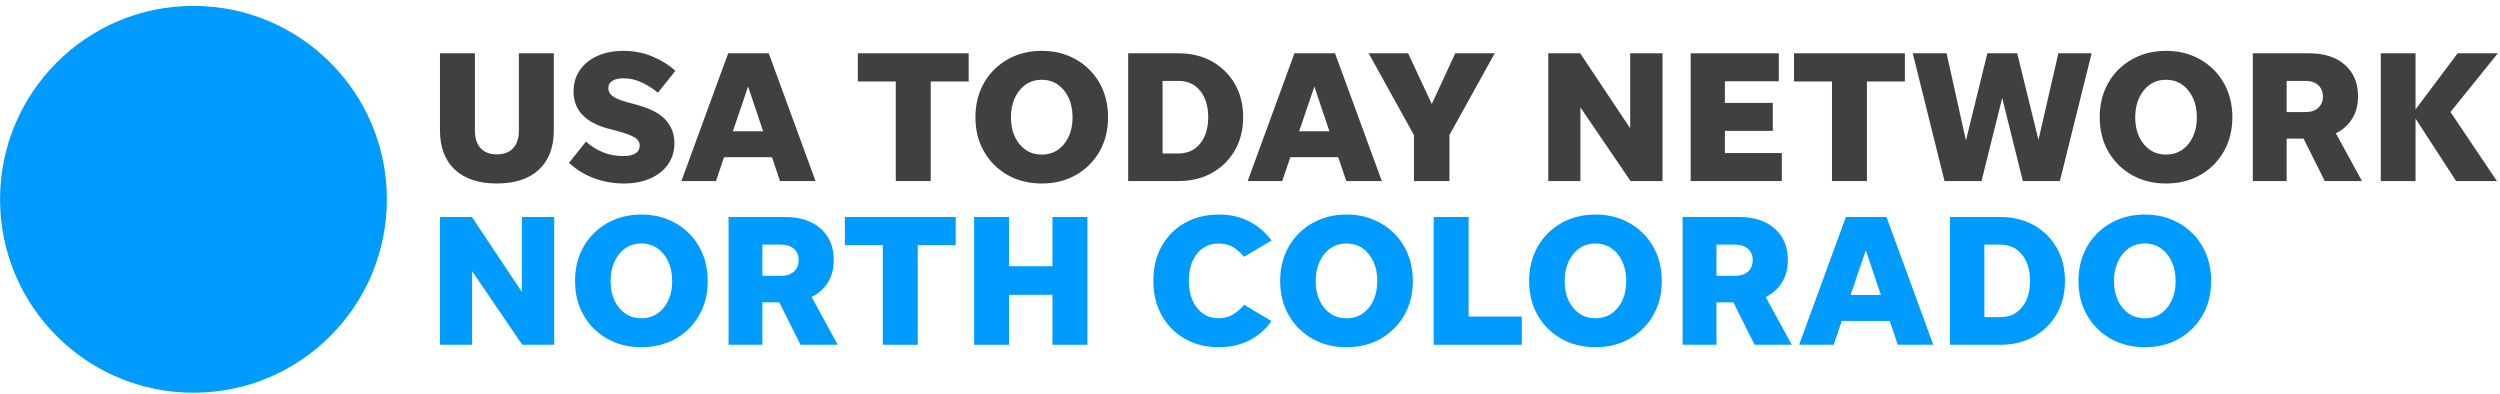
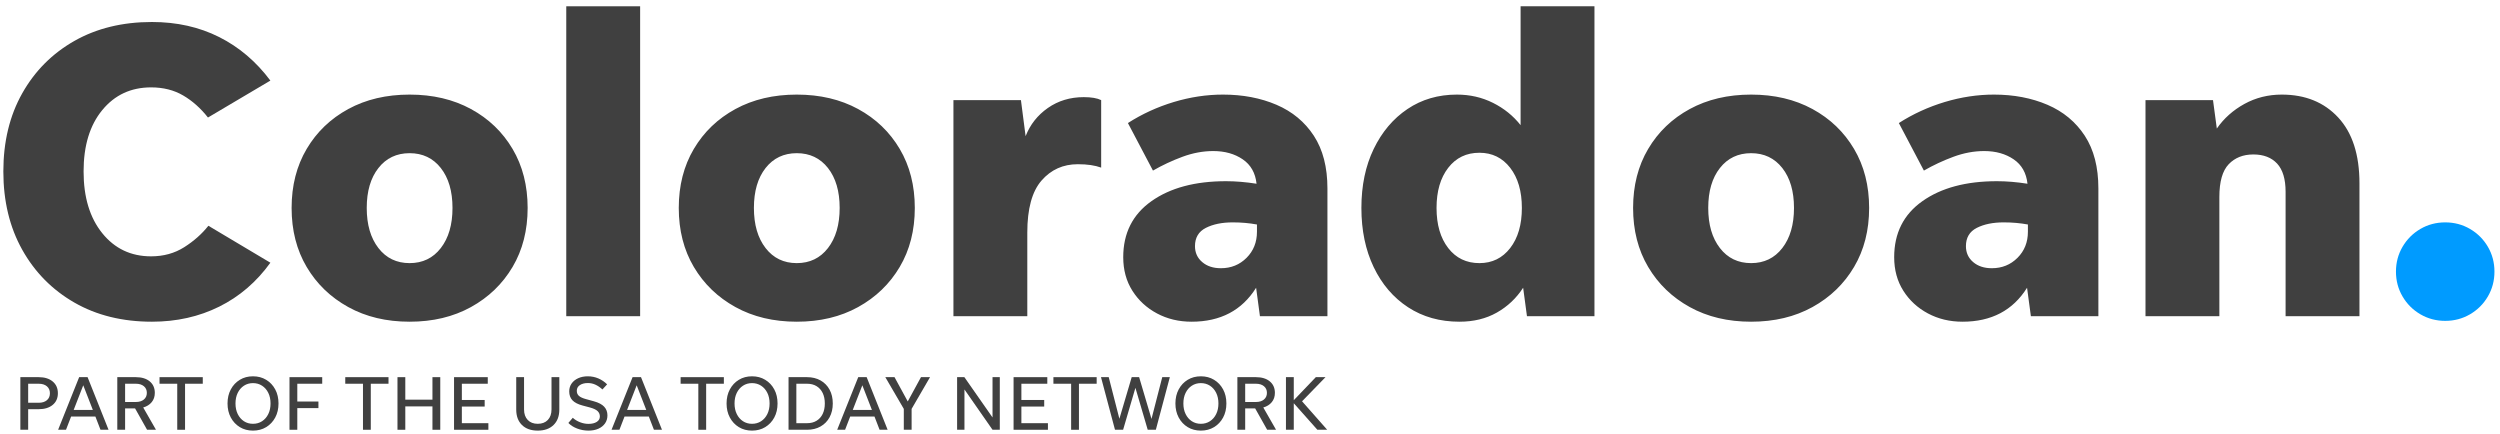
- <svg xmlns="http://www.w3.org/2000/svg" width="349" height="55" viewBox="0 0 349 55">
+ <svg xmlns="http://www.w3.org/2000/svg" width="265" height="46" viewBox="0 0 265 46">
  <g fill="none" fill-rule="evenodd">
-     <path class="no-color-change" fill="#009BFF" d="M54.007,27.824 C54.007,42.736 41.919,54.823 27.007,54.823 C12.094,54.823 0.007,42.736 0.007,27.824 C0.007,12.911 12.094,0.823 27.007,0.823 C41.919,0.823 54.007,12.911 54.007,27.824" />
-     <path fill="#404040" d="M69.366 21.551C70.346 21.551 71.101 21.263 71.635 20.685 72.168 20.108 72.435 19.287 72.435 18.22L72.435 7.44 77.313 7.44 77.313 18.193C77.313 20.555 76.623 22.382 75.241 23.676 73.86 24.97 71.901 25.616 69.366 25.616 66.831 25.616 64.872 24.97 63.491 23.676 62.109 22.382 61.419 20.555 61.419 18.193L61.419 7.44 66.298 7.44 66.298 18.22C66.298 19.287 66.564 20.108 67.097 20.685 67.631 21.263 68.387 21.551 69.366 21.551M87.07 25.616C85.619 25.616 84.228 25.367 82.9 24.869 81.571 24.37 80.417 23.658 79.438 22.731L81.799 19.768C82.498 20.396 83.284 20.892 84.159 21.249 85.033 21.607 85.995 21.787 87.044 21.787 87.743 21.787 88.294 21.665 88.696 21.42 89.099 21.175 89.3 20.808 89.3 20.318 89.3 19.846 89.064 19.466 88.592 19.178 88.12 18.889 87.289 18.587 86.1 18.272L84.999 17.983C83.39 17.564 82.166 16.922 81.326 16.056 80.487 15.19 80.067 14.094 80.067 12.765 80.067 11.628 80.364 10.631 80.959 9.774 81.554 8.918 82.376 8.258 83.425 7.794 84.474 7.331 85.689 7.099 87.07 7.099 88.434 7.099 89.737 7.349 90.978 7.847 92.22 8.345 93.321 9.022 94.283 9.879L91.844 12.948C91.215 12.406 90.475 11.934 89.628 11.531 88.779 11.13 87.936 10.929 87.097 10.929 86.397 10.929 85.859 11.047 85.483 11.282 85.107 11.519 84.92 11.864 84.92 12.318 84.92 12.738 85.116 13.102 85.51 13.407 85.903 13.713 86.581 13.997 87.543 14.26L88.88 14.627C90.804 15.151 92.163 15.868 92.959 16.777 93.754 17.686 94.152 18.744 94.152 19.951 94.152 21.088 93.859 22.08 93.273 22.928 92.687 23.776 91.861 24.436 90.795 24.908 89.728 25.38 88.487 25.616 87.07 25.616M102.309 18.325L106.532 18.325 104.434 12.082 102.309 18.325zM108.892 25.275L107.765 21.944 101.077 21.944 99.949 25.275 95.123 25.275 101.654 7.44 107.319 7.44 113.85 25.275 108.892 25.275 108.892 25.275z" />
-     <polyline fill="#404040" points="125.049 25.275 125.049 11.374 119.751 11.374 119.751 7.44 135.225 7.44 135.225 11.374 129.928 11.374 129.928 25.275 125.049 25.275" />
-     <path fill="#404040" d="M145.429 21.577C146.285 21.577 147.032 21.358 147.671 20.922 148.309 20.484 148.811 19.877 149.179 19.099 149.546 18.32 149.73 17.416 149.73 16.384 149.73 15.352 149.546 14.443 149.179 13.656 148.811 12.869 148.309 12.253 147.671 11.807 147.032 11.361 146.285 11.139 145.429 11.139 144.571 11.139 143.824 11.361 143.185 11.807 142.548 12.253 142.045 12.869 141.678 13.656 141.31 14.443 141.127 15.352 141.127 16.384 141.127 17.416 141.31 18.32 141.678 19.099 142.045 19.877 142.548 20.484 143.185 20.922 143.824 21.358 144.571 21.577 145.429 21.577zM145.429 25.616C143.644 25.616 142.058 25.223 140.668 24.436 139.278 23.649 138.181 22.56 137.376 21.171 136.572 19.78 136.17 18.185 136.17 16.384 136.17 15.019 136.396 13.774 136.851 12.646 137.307 11.519 137.953 10.539 138.793 9.709 139.632 8.879 140.611 8.235 141.73 7.781 142.848 7.326 144.082 7.099 145.429 7.099 146.774 7.099 148.008 7.326 149.127 7.781 150.245 8.235 151.224 8.879 152.064 9.709 152.903 10.539 153.551 11.519 154.005 12.646 154.46 13.774 154.687 15.019 154.687 16.384 154.687 18.185 154.285 19.78 153.48 21.171 152.676 22.56 151.579 23.649 150.189 24.436 148.799 25.223 147.212 25.616 145.429 25.616L145.429 25.616zM162.293 21.42L164.522 21.42C165.799 21.42 166.808 20.957 167.552 20.029 168.295 19.103 168.667 17.879 168.667 16.357 168.667 14.836 168.295 13.612 167.552 12.685 166.808 11.759 165.799 11.296 164.522 11.296L162.293 11.296 162.293 21.42zM157.493 25.275L157.493 7.44 164.522 7.44C166.289 7.44 167.849 7.82 169.204 8.581 170.559 9.342 171.622 10.391 172.391 11.728 173.16 13.066 173.545 14.609 173.545 16.357 173.545 18.106 173.16 19.649 172.391 20.987 171.622 22.324 170.559 23.374 169.204 24.135 167.849 24.895 166.289 25.275 164.522 25.275L157.493 25.275 157.493 25.275zM181.361 18.325L185.584 18.325 183.486 12.082 181.361 18.325zM187.944 25.275L186.817 21.944 180.129 21.944 179.001 25.275 174.175 25.275 180.706 7.44 186.371 7.44 192.902 25.275 187.944 25.275 187.944 25.275z" />
-     <polyline fill="#404040" points="202.344 18.85 202.344 25.275 197.386 25.275 197.386 18.85 191.065 7.44 196.573 7.44 199.878 14.521 203.156 7.44 208.664 7.44 202.344 18.85" />
-     <polyline fill="#404040" points="227.627 25.275 220.624 14.994 220.624 25.275 216.139 25.275 216.139 7.44 220.598 7.44 227.574 17.905 227.574 7.44 232.086 7.44 232.086 25.275 227.627 25.275" />
-     <polyline fill="#404040" points="236.02 25.275 236.02 7.44 248.322 7.44 248.322 11.348 240.795 11.348 240.795 14.364 247.482 14.364 247.482 18.272 240.795 18.272 240.795 21.367 248.742 21.367 248.742 25.275 236.02 25.275" />
-     <polyline fill="#404040" points="255.744 25.275 255.744 11.374 250.446 11.374 250.446 7.44 265.921 7.44 265.921 11.374 260.623 11.374 260.623 25.275 255.744 25.275" />
-     <polyline fill="#404040" points="282.391 25.275 279.507 13.683 276.621 25.275 271.454 25.275 267.021 7.44 271.743 7.44 274.444 19.61 277.434 7.44 281.604 7.44 284.568 19.531 287.349 7.44 291.991 7.44 287.558 25.275 282.391 25.275" />
-     <path fill="#404040" d="M302.378 21.577C303.234 21.577 303.981 21.358 304.62 20.922 305.259 20.484 305.761 19.877 306.128 19.099 306.495 18.32 306.68 17.416 306.68 16.384 306.68 15.352 306.495 14.443 306.128 13.656 305.761 12.869 305.259 12.253 304.62 11.807 303.981 11.361 303.234 11.139 302.378 11.139 301.52 11.139 300.773 11.361 300.135 11.807 299.497 12.253 298.994 12.869 298.627 13.656 298.26 14.443 298.076 15.352 298.076 16.384 298.076 17.416 298.26 18.32 298.627 19.099 298.994 19.877 299.497 20.484 300.135 20.922 300.773 21.358 301.52 21.577 302.378 21.577zM302.378 25.616C300.594 25.616 299.008 25.223 297.617 24.436 296.227 23.649 295.13 22.56 294.325 21.171 293.521 19.78 293.119 18.185 293.119 16.384 293.119 15.019 293.346 13.774 293.801 12.646 294.256 11.519 294.902 10.539 295.742 9.709 296.581 8.879 297.56 8.235 298.68 7.781 299.798 7.326 301.031 7.099 302.378 7.099 303.724 7.099 304.957 7.326 306.076 7.781 307.194 8.235 308.174 8.879 309.014 9.709 309.852 10.539 310.5 11.519 310.954 12.646 311.409 13.774 311.637 15.019 311.637 16.384 311.637 18.185 311.234 19.78 310.43 21.171 309.625 22.56 308.528 23.649 307.139 24.436 305.748 25.223 304.161 25.616 302.378 25.616L302.378 25.616zM319.217 15.649L321.84 15.649C322.591 15.649 323.185 15.453 323.623 15.06 324.059 14.666 324.278 14.128 324.278 13.446 324.278 12.8 324.059 12.279 323.623 11.886 323.185 11.492 322.591 11.296 321.84 11.296L319.217 11.296 319.217 15.649zM319.217 19.348L319.217 25.275 314.495 25.275 314.495 7.44 322.364 7.44C324.462 7.44 326.123 7.977 327.348 9.053 328.571 10.128 329.183 11.593 329.183 13.446 329.183 14.652 328.912 15.693 328.37 16.567 327.828 17.442 327.067 18.124 326.089 18.613L329.734 25.275 324.541 25.275 321.577 19.348 319.217 19.348 319.217 19.348z" />
-     <polyline fill="#404040" points="342.874 25.275 337.209 16.556 337.209 25.275 332.356 25.275 332.356 7.44 337.209 7.44 337.209 15.269 343.084 7.44 348.697 7.44 342.088 15.637 348.566 25.275 342.874 25.275" />
-     <polyline class="no-color-change" fill="#009BFF" points="72.907 48.129 65.904 37.848 65.904 48.129 61.419 48.129 61.419 30.294 65.878 30.294 72.854 40.759 72.854 30.294 77.366 30.294 77.366 48.129 72.907 48.129" />
-     <path class="no-color-change" fill="#009BFF" d="M89.536 44.431C90.392 44.431 91.14 44.212 91.778 43.775 92.417 43.338 92.919 42.73 93.286 41.952 93.653 41.174 93.838 40.269 93.838 39.237 93.838 38.206 93.653 37.297 93.286 36.51 92.919 35.723 92.417 35.106 91.778 34.66 91.14 34.215 90.392 33.992 89.536 33.992 88.679 33.992 87.932 34.215 87.293 34.66 86.655 35.106 86.152 35.723 85.785 36.51 85.418 37.297 85.234 38.206 85.234 39.237 85.234 40.269 85.418 41.174 85.785 41.952 86.152 42.73 86.655 43.338 87.293 43.775 87.932 44.212 88.679 44.431 89.536 44.431zM89.536 48.47C87.752 48.47 86.166 48.076 84.775 47.29 83.386 46.503 82.288 45.414 81.483 44.024 80.68 42.634 80.277 41.039 80.277 39.237 80.277 37.873 80.504 36.628 80.959 35.5 81.414 34.372 82.06 33.393 82.9 32.562 83.739 31.732 84.719 31.089 85.838 30.635 86.956 30.18 88.189 29.952 89.536 29.952 90.882 29.952 92.115 30.18 93.234 30.635 94.352 31.089 95.332 31.732 96.172 32.562 97.011 33.393 97.658 34.372 98.112 35.5 98.567 36.628 98.795 37.873 98.795 39.237 98.795 41.039 98.392 42.634 97.588 44.024 96.783 45.414 95.686 46.503 94.297 47.29 92.906 48.076 91.319 48.47 89.536 48.47L89.536 48.47zM106.428 38.503L109.051 38.503C109.802 38.503 110.396 38.307 110.834 37.913 111.27 37.519 111.489 36.981 111.489 36.3 111.489 35.653 111.27 35.133 110.834 34.739 110.396 34.346 109.802 34.149 109.051 34.149L106.428 34.149 106.428 38.503zM106.428 42.201L106.428 48.129 101.706 48.129 101.706 30.294 109.575 30.294C111.673 30.294 113.334 30.831 114.558 31.906 115.782 32.981 116.394 34.446 116.394 36.3 116.394 37.506 116.123 38.547 115.581 39.421 115.039 40.296 114.278 40.977 113.3 41.467L116.945 48.129 111.752 48.129 108.788 42.201 106.428 42.201 106.428 42.201z" />
-     <polyline class="no-color-change" fill="#009BFF" points="123.24 48.129 123.24 34.227 117.942 34.227 117.942 30.294 133.417 30.294 133.417 34.227 128.119 34.227 128.119 48.129 123.24 48.129" />
-     <polyline class="no-color-change" fill="#009BFF" points="135.986 48.129 135.986 30.294 140.865 30.294 140.865 37.165 146.924 37.165 146.924 30.294 151.803 30.294 151.803 48.129 146.924 48.129 146.924 41.152 140.865 41.152 140.865 48.129 135.986 48.129" />
-     <path class="no-color-change" fill="#009BFF" d="M170.188 48.47C168.37 48.47 166.774 48.076 165.402 47.29 164.029 46.503 162.954 45.414 162.176 44.024 161.397 42.634 161.009 41.02 161.009 39.185 161.009 37.349 161.397 35.74 162.176 34.359 162.954 32.977 164.029 31.897 165.402 31.12 166.774 30.342 168.37 29.952 170.188 29.952 171.727 29.952 173.113 30.263 174.346 30.884 175.579 31.505 176.632 32.4 177.507 33.572L173.65 35.853C173.196 35.277 172.684 34.822 172.116 34.49 171.548 34.158 170.888 33.992 170.136 33.992 168.894 33.992 167.89 34.46 167.12 35.394 166.35 36.33 165.966 37.594 165.966 39.185 165.966 40.776 166.35 42.049 167.12 43.001 167.89 43.954 168.894 44.431 170.136 44.431 170.905 44.431 171.588 44.243 172.182 43.867 172.776 43.491 173.274 43.05 173.677 42.542L177.507 44.824C176.649 46.014 175.596 46.918 174.346 47.539 173.096 48.159 171.71 48.47 170.188 48.47M187.972 44.431C188.828 44.431 189.575 44.212 190.214 43.775 190.852 43.338 191.354 42.73 191.722 41.952 192.089 41.174 192.273 40.269 192.273 39.237 192.273 38.206 192.089 37.297 191.722 36.51 191.354 35.723 190.852 35.106 190.214 34.66 189.575 34.215 188.828 33.992 187.972 33.992 187.114 33.992 186.367 34.215 185.728 34.66 185.091 35.106 184.588 35.723 184.221 36.51 183.853 37.297 183.67 38.206 183.67 39.237 183.67 40.269 183.853 41.174 184.221 41.952 184.588 42.73 185.091 43.338 185.728 43.775 186.367 44.212 187.114 44.431 187.972 44.431zM187.972 48.47C186.187 48.47 184.601 48.076 183.211 47.29 181.821 46.503 180.723 45.414 179.919 44.024 179.115 42.634 178.713 41.039 178.713 39.237 178.713 37.873 178.939 36.628 179.394 35.5 179.849 34.372 180.496 33.393 181.336 32.562 182.175 31.732 183.154 31.089 184.273 30.635 185.391 30.18 186.625 29.952 187.972 29.952 189.317 29.952 190.551 30.18 191.67 30.635 192.788 31.089 193.767 31.732 194.607 32.562 195.446 33.393 196.094 34.372 196.548 35.5 197.003 36.628 197.23 37.873 197.23 39.237 197.23 41.039 196.828 42.634 196.023 44.024 195.219 45.414 194.122 46.503 192.732 47.29 191.342 48.076 189.755 48.47 187.972 48.47L187.972 48.47z" />
-     <polyline class="no-color-change" fill="#009BFF" points="205.019 44.194 212.442 44.194 212.442 48.129 200.14 48.129 200.14 30.294 205.019 30.294 205.019 44.194" />
-     <path class="no-color-change" fill="#009BFF" d="M222.724 44.431C223.581 44.431 224.328 44.212 224.967 43.775 225.605 43.338 226.107 42.73 226.474 41.952 226.842 41.174 227.026 40.269 227.026 39.237 227.026 38.206 226.842 37.297 226.474 36.51 226.107 35.723 225.605 35.106 224.967 34.66 224.328 34.215 223.581 33.992 222.724 33.992 221.867 33.992 221.12 34.215 220.481 34.66 219.844 35.106 219.341 35.723 218.973 36.51 218.606 37.297 218.423 38.206 218.423 39.237 218.423 40.269 218.606 41.174 218.973 41.952 219.341 42.73 219.844 43.338 220.481 43.775 221.12 44.212 221.867 44.431 222.724 44.431zM222.724 48.47C220.94 48.47 219.354 48.076 217.964 47.29 216.574 46.503 215.476 45.414 214.672 44.024 213.868 42.634 213.466 41.039 213.466 39.237 213.466 37.873 213.692 36.628 214.147 35.5 214.602 34.372 215.249 33.393 216.089 32.562 216.928 31.732 217.907 31.089 219.026 30.635 220.144 30.18 221.378 29.952 222.724 29.952 224.07 29.952 225.304 30.18 226.423 30.635 227.541 31.089 228.52 31.732 229.36 32.562 230.199 33.393 230.847 34.372 231.301 35.5 231.756 36.628 231.983 37.873 231.983 39.237 231.983 41.039 231.581 42.634 230.776 44.024 229.972 45.414 228.875 46.503 227.485 47.29 226.095 48.076 224.508 48.47 222.724 48.47L222.724 48.47zM239.615 38.503L242.238 38.503C242.989 38.503 243.584 38.307 244.021 37.913 244.458 37.519 244.677 36.981 244.677 36.3 244.677 35.653 244.458 35.133 244.021 34.739 243.584 34.346 242.989 34.149 242.238 34.149L239.615 34.149 239.615 38.503zM239.615 42.201L239.615 48.129 234.893 48.129 234.893 30.294 242.763 30.294C244.86 30.294 246.521 30.831 247.746 31.906 248.97 32.981 249.582 34.446 249.582 36.3 249.582 37.506 249.31 38.547 248.768 39.421 248.226 40.296 247.466 40.977 246.487 41.467L250.133 48.129 244.939 48.129 241.975 42.201 239.615 42.201 239.615 42.201zM258.343 41.179L262.565 41.179 260.468 34.935 258.343 41.179zM264.926 48.129L263.799 44.798 257.11 44.798 255.982 48.129 251.156 48.129 257.687 30.294 263.352 30.294 269.884 48.129 264.926 48.129 264.926 48.129zM277.016 44.273L279.246 44.273C280.522 44.273 281.532 43.81 282.275 42.883 283.018 41.957 283.391 40.732 283.391 39.211 283.391 37.689 283.018 36.466 282.275 35.539 281.532 34.612 280.522 34.149 279.246 34.149L277.016 34.149 277.016 44.273zM272.217 48.129L272.217 30.294 279.246 30.294C281.013 30.294 282.573 30.674 283.928 31.435 285.283 32.195 286.346 33.244 287.115 34.582 287.884 35.92 288.268 37.463 288.268 39.211 288.268 40.96 287.884 42.503 287.115 43.841 286.346 45.178 285.283 46.227 283.928 46.988 282.573 47.749 281.013 48.129 279.246 48.129L272.217 48.129 272.217 48.129zM299.416 44.431C300.272 44.431 301.019 44.212 301.658 43.775 302.297 43.338 302.799 42.73 303.166 41.952 303.533 41.174 303.718 40.269 303.718 39.237 303.718 38.206 303.533 37.297 303.166 36.51 302.799 35.723 302.297 35.106 301.658 34.66 301.019 34.215 300.272 33.992 299.416 33.992 298.558 33.992 297.811 34.215 297.173 34.66 296.535 35.106 296.032 35.723 295.665 36.51 295.298 37.297 295.114 38.206 295.114 39.237 295.114 40.269 295.298 41.174 295.665 41.952 296.032 42.73 296.535 43.338 297.173 43.775 297.811 44.212 298.558 44.431 299.416 44.431zM299.416 48.47C297.632 48.47 296.046 48.076 294.655 47.29 293.266 46.503 292.168 45.414 291.363 44.024 290.559 42.634 290.157 41.039 290.157 39.237 290.157 37.873 290.384 36.628 290.839 35.5 291.294 34.372 291.94 33.393 292.78 32.562 293.619 31.732 294.599 31.089 295.718 30.635 296.836 30.18 298.069 29.952 299.416 29.952 300.762 29.952 301.995 30.18 303.114 30.635 304.232 31.089 305.212 31.732 306.052 32.562 306.891 33.393 307.538 34.372 307.992 35.5 308.447 36.628 308.675 37.873 308.675 39.237 308.675 41.039 308.272 42.634 307.468 44.024 306.663 45.414 305.566 46.503 304.177 47.29 302.786 48.076 301.199 48.47 299.416 48.47L299.416 48.47z" />
+     <path fill="#404040" d="M2.986 42.693L4.101 42.693C4.468 42.693 4.757 42.603 4.971 42.422 5.184 42.242 5.291 41.996 5.291 41.684 5.291 41.373 5.184 41.127 4.971 40.946 4.757 40.766 4.468 40.676 4.101 40.676L2.986 40.676 2.986 42.693zM2.158 45.555L2.158 39.979 4.101 39.979C4.725 39.979 5.219 40.132 5.586 40.438 5.952 40.744 6.135 41.16 6.135 41.684 6.135 42.204 5.952 42.615 5.586 42.919 5.219 43.222 4.725 43.374 4.101 43.374L2.986 43.374 2.986 45.555 2.158 45.555 2.158 45.555zM7.808 43.456L9.842 43.456 8.825 40.84 7.808 43.456zM10.653 45.555L10.112 44.153 7.537 44.153 6.996 45.555 6.16 45.555 8.39 39.979 9.284 39.979 11.506 45.555 10.653 45.555 10.653 45.555zM13.261 42.611L14.401 42.611C14.756 42.611 15.039 42.524 15.249 42.349 15.46 42.174 15.565 41.939 15.565 41.643 15.565 41.348 15.46 41.113 15.249 40.938 15.039 40.763 14.756 40.676 14.401 40.676L13.261 40.676 13.261 42.611zM13.261 43.291L13.261 45.555 12.433 45.555 12.433 39.979 14.401 39.979C15.019 39.979 15.508 40.128 15.869 40.425 16.23 40.724 16.41 41.13 16.41 41.643 16.41 42.032 16.301 42.36 16.082 42.627 15.863 42.895 15.562 43.084 15.18 43.193L16.533 45.555 15.59 45.555 14.319 43.291 13.261 43.291 13.261 43.291z" />
+     <polyline fill="#404040" points="18.788 45.555 18.788 40.676 16.91 40.676 16.91 39.979 21.494 39.979 21.494 40.676 19.616 40.676 19.616 45.555 18.788 45.555" />
+     <path fill="#404040" d="M26.816,44.923 C27.177,44.923 27.498,44.832 27.779,44.649 C28.061,44.466 28.281,44.213 28.439,43.89 C28.598,43.568 28.677,43.193 28.677,42.767 C28.677,42.34 28.598,41.966 28.439,41.643 C28.281,41.321 28.061,41.068 27.779,40.885 C27.498,40.702 27.177,40.61 26.816,40.61 C26.455,40.61 26.135,40.702 25.856,40.885 C25.577,41.068 25.359,41.321 25.2,41.643 C25.042,41.966 24.962,42.34 24.962,42.767 C24.962,43.193 25.042,43.568 25.2,43.89 C25.359,44.213 25.577,44.466 25.856,44.649 C26.135,44.832 26.455,44.923 26.816,44.923 Z M26.816,45.645 C26.291,45.645 25.826,45.522 25.422,45.276 C25.017,45.03 24.699,44.691 24.466,44.259 C24.234,43.828 24.118,43.33 24.118,42.767 C24.118,42.204 24.234,41.706 24.466,41.275 C24.699,40.842 25.017,40.503 25.422,40.258 C25.826,40.011 26.291,39.888 26.816,39.888 C27.341,39.888 27.806,40.011 28.214,40.258 C28.621,40.503 28.941,40.842 29.173,41.275 C29.405,41.706 29.522,42.204 29.522,42.767 C29.522,43.33 29.405,43.828 29.173,44.259 C28.941,44.691 28.621,45.03 28.214,45.276 C27.806,45.522 27.341,45.645 26.816,45.645 L26.816,45.645 Z" />
+     <polyline fill="#404040" points="31.514 45.555 30.686 45.555 30.686 39.979 34.155 39.979 34.155 40.676 31.514 40.676 31.514 42.562 33.753 42.562 33.753 43.259 31.514 43.259 31.514 45.555" />
+     <polyline fill="#404040" points="38.476 45.555 38.476 40.676 36.598 40.676 36.598 39.979 41.182 39.979 41.182 40.676 39.304 40.676 39.304 45.555 38.476 45.555" />
+     <polyline fill="#404040" points="42.133 45.555 42.133 39.979 42.962 39.979 42.962 42.365 45.84 42.365 45.84 39.979 46.668 39.979 46.668 45.555 45.84 45.555 45.84 43.078 42.962 43.078 42.962 45.555 42.133 45.555" />
+     <polyline fill="#404040" points="48.128 45.555 48.128 39.979 51.703 39.979 51.703 40.676 48.956 40.676 48.956 42.398 51.375 42.398 51.375 43.095 48.956 43.095 48.956 44.858 51.768 44.858 51.768 45.555 48.128 45.555" />
+     <path fill="#404040" d="M57 44.923C57.454 44.923 57.81 44.787 58.07 44.514 58.33 44.24 58.46 43.871 58.46 43.406L58.46 39.979 59.288 39.979 59.288 43.414C59.288 44.109 59.084 44.654 58.677 45.05 58.27 45.447 57.711 45.645 57 45.645 56.289 45.645 55.732 45.447 55.327 45.05 54.923 44.654 54.72 44.109 54.72 43.414L54.72 39.979 55.549 39.979 55.549 43.406C55.549 43.871 55.678 44.24 55.938 44.514 56.198 44.787 56.552 44.923 57 44.923M62.379 45.645C61.958 45.645 61.556 45.571 61.174 45.424 60.791 45.276 60.482 45.079 60.247 44.833L60.715 44.284C60.933 44.486 61.191 44.644 61.49 44.759 61.787 44.874 62.084 44.931 62.379 44.931 62.74 44.931 63.031 44.862 63.253 44.722 63.474 44.583 63.585 44.39 63.585 44.145 63.585 43.92 63.505 43.732 63.347 43.578 63.188 43.425 62.918 43.297 62.535 43.193L61.764 42.988C61.267 42.857 60.904 42.671 60.678 42.431 60.451 42.19 60.337 41.876 60.337 41.488 60.337 41.171 60.422 40.891 60.591 40.651 60.761 40.411 60.995 40.224 61.293 40.089 61.59 39.955 61.928 39.888 62.305 39.888 62.704 39.888 63.079 39.964 63.429 40.114 63.779 40.264 64.087 40.474 64.355 40.741L63.855 41.283C63.62 41.064 63.375 40.896 63.121 40.778 62.867 40.661 62.598 40.602 62.314 40.602 61.969 40.602 61.687 40.675 61.469 40.819 61.25 40.964 61.141 41.165 61.141 41.422 61.141 41.657 61.219 41.84 61.375 41.971 61.53 42.103 61.769 42.212 62.092 42.3L62.953 42.537C63.451 42.674 63.814 42.865 64.044 43.111 64.273 43.357 64.388 43.664 64.388 44.03 64.388 44.352 64.303 44.635 64.134 44.878 63.964 45.122 63.729 45.31 63.429 45.444 63.128 45.578 62.778 45.645 62.379 45.645M66.471 43.456L68.505 43.456 67.488 40.84 66.471 43.456zM69.317 45.555L68.775 44.153 66.2 44.153 65.659 45.555 64.823 45.555 67.053 39.979 67.947 39.979 70.17 45.555 69.317 45.555 69.317 45.555z" />
+     <polyline fill="#404040" points="74.023 45.555 74.023 40.676 72.145 40.676 72.145 39.979 76.729 39.979 76.729 40.676 74.852 40.676 74.852 45.555 74.023 45.555" />
+     <path fill="#404040" d="M79.714 44.923C80.075 44.923 80.396 44.832 80.678 44.649 80.959 44.466 81.179 44.213 81.338 43.89 81.496 43.568 81.576 43.193 81.576 42.767 81.576 42.34 81.496 41.966 81.338 41.643 81.179 41.321 80.959 41.068 80.678 40.885 80.396 40.702 80.075 40.61 79.714 40.61 79.354 40.61 79.034 40.702 78.755 40.885 78.476 41.068 78.257 41.321 78.099 41.643 77.94 41.966 77.861 42.34 77.861 42.767 77.861 43.193 77.94 43.568 78.099 43.89 78.257 44.213 78.476 44.466 78.755 44.649 79.034 44.832 79.354 44.923 79.714 44.923zM79.714 45.645C79.19 45.645 78.725 45.522 78.32 45.276 77.916 45.03 77.597 44.691 77.365 44.259 77.133 43.828 77.016 43.33 77.016 42.767 77.016 42.204 77.133 41.706 77.365 41.275 77.597 40.842 77.916 40.503 78.32 40.258 78.725 40.011 79.19 39.888 79.714 39.888 80.239 39.888 80.705 40.011 81.112 40.258 81.52 40.503 81.839 40.842 82.072 41.275 82.304 41.706 82.42 42.204 82.42 42.767 82.42 43.33 82.304 43.828 82.072 44.259 81.839 44.691 81.52 45.03 81.112 45.276 80.705 45.522 80.239 45.645 79.714 45.645L79.714 45.645zM84.413 44.858L85.545 44.858C85.938 44.858 86.276 44.772 86.557 44.6 86.839 44.427 87.055 44.186 87.205 43.874 87.355 43.562 87.431 43.193 87.431 42.767 87.431 42.34 87.355 41.971 87.205 41.66 87.055 41.348 86.839 41.106 86.557 40.934 86.276 40.762 85.938 40.676 85.545 40.676L84.413 40.676 84.413 44.858zM83.585 45.555L83.585 39.979 85.545 39.979C86.091 39.979 86.57 40.095 86.98 40.327 87.39 40.56 87.708 40.885 87.935 41.303 88.162 41.721 88.275 42.209 88.275 42.767 88.275 43.325 88.162 43.812 87.935 44.231 87.708 44.649 87.39 44.974 86.98 45.206 86.57 45.439 86.091 45.555 85.545 45.555L83.585 45.555 83.585 45.555zM90.391 43.456L92.424 43.456 91.408 40.84 90.391 43.456zM93.236 45.555L92.695 44.153 90.12 44.153 89.579 45.555 88.742 45.555 90.973 39.979 91.867 39.979 94.089 45.555 93.236 45.555 93.236 45.555z" />
+     <polyline fill="#404040" points="96.631 43.341 96.631 45.555 95.803 45.555 95.803 43.341 93.843 39.979 94.819 39.979 96.221 42.553 97.623 39.979 98.583 39.979 96.631 43.341" />
+     <polyline fill="#404040" points="105.208 45.555 102.232 41.283 102.232 45.555 101.453 45.555 101.453 39.979 102.224 39.979 105.208 44.251 105.208 39.979 105.979 39.979 105.979 45.555 105.208 45.555" />
+     <polyline fill="#404040" points="107.439 45.555 107.439 39.979 111.014 39.979 111.014 40.676 108.267 40.676 108.267 42.398 110.686 42.398 110.686 43.095 108.267 43.095 108.267 44.858 111.08 44.858 111.08 45.555 107.439 45.555" />
+     <polyline fill="#404040" points="113.54 45.555 113.54 40.676 111.662 40.676 111.662 39.979 116.246 39.979 116.246 40.676 114.368 40.676 114.368 45.555 113.54 45.555" />
+     <polyline fill="#404040" points="121.658 45.555 120.354 41.111 119.05 45.555 118.189 45.555 116.705 39.979 117.525 39.979 118.656 44.39 119.96 39.979 120.748 39.979 122.059 44.407 123.199 39.979 124.003 39.979 122.519 45.555 121.658 45.555" />
+     <path fill="#404040" d="M127.291 44.923C127.652 44.923 127.973 44.832 128.255 44.649 128.536 44.466 128.757 44.213 128.915 43.89 129.074 43.568 129.153 43.193 129.153 42.767 129.153 42.34 129.074 41.966 128.915 41.643 128.757 41.321 128.536 41.068 128.255 40.885 127.973 40.702 127.652 40.61 127.291 40.61 126.931 40.61 126.611 40.702 126.332 40.885 126.053 41.068 125.834 41.321 125.676 41.643 125.517 41.966 125.438 42.34 125.438 42.767 125.438 43.193 125.517 43.568 125.676 43.89 125.834 44.213 126.053 44.466 126.332 44.649 126.611 44.832 126.931 44.923 127.291 44.923zM127.291 45.645C126.767 45.645 126.302 45.522 125.897 45.276 125.493 45.03 125.174 44.691 124.942 44.259 124.71 43.828 124.594 43.33 124.594 42.767 124.594 42.204 124.71 41.706 124.942 41.275 125.174 40.842 125.493 40.503 125.897 40.258 126.302 40.011 126.767 39.888 127.291 39.888 127.816 39.888 128.282 40.011 128.69 40.258 129.097 40.503 129.416 40.842 129.649 41.275 129.881 41.706 129.997 42.204 129.997 42.767 129.997 43.33 129.881 43.828 129.649 44.259 129.416 44.691 129.097 45.03 128.69 45.276 128.282 45.522 127.816 45.645 127.291 45.645L127.291 45.645zM131.99 42.611L133.13 42.611C133.485 42.611 133.768 42.524 133.978 42.349 134.189 42.174 134.294 41.939 134.294 41.643 134.294 41.348 134.189 41.113 133.978 40.938 133.768 40.763 133.485 40.676 133.13 40.676L131.99 40.676 131.99 42.611zM131.99 43.291L131.99 45.555 131.162 45.555 131.162 39.979 133.13 39.979C133.747 39.979 134.237 40.128 134.597 40.425 134.958 40.724 135.139 41.13 135.139 41.643 135.139 42.032 135.03 42.36 134.811 42.627 134.592 42.895 134.292 43.084 133.909 43.193L135.262 45.555 134.319 45.555 133.048 43.291 131.99 43.291 131.99 43.291z" />
+     <polyline fill="#404040" points="139.641 45.555 137.14 42.742 137.14 45.555 136.311 45.555 136.311 39.979 137.14 39.979 137.14 42.422 139.477 39.979 140.502 39.979 138.017 42.537 140.682 45.555 139.641 45.555" />
+     <path fill="#404040" d="M16.105 34.101C12.984 34.101 10.247 33.427 7.892 32.077 5.537 30.726 3.692 28.859 2.357 26.474 1.022 24.089.355 21.322.355 18.172.355 15.021 1.022 12.262 2.357 9.891 3.692 7.522 5.537 5.67 7.892 4.334 10.247 3 12.984 2.332 16.105 2.332 18.744 2.332 21.122 2.865 23.237 3.93 25.352 4.994 27.159 6.532 28.66 8.542L22.045 12.457C21.264 11.467 20.387 10.687 19.412 10.117 18.437 9.547 17.304 9.262 16.015 9.262 13.884 9.262 12.159 10.064 10.84 11.669 9.519 13.274 8.86 15.442 8.86 18.172 8.86 20.902 9.519 23.084 10.84 24.719 12.159 26.354 13.884 27.172 16.015 27.172 17.334 27.172 18.504 26.849 19.525 26.204 20.544 25.559 21.399 24.802 22.09 23.931L28.66 27.847C27.189 29.887 25.381 31.439 23.237 32.504 21.092 33.569 18.715 34.101 16.105 34.101M43.42 27.891C44.799 27.891 45.902 27.359 46.727 26.294 47.552 25.229 47.965 23.812 47.965 22.042 47.965 20.272 47.552 18.862 46.727 17.811 45.902 16.762 44.799 16.237 43.42 16.237 42.039 16.237 40.937 16.762 40.112 17.811 39.287 18.862 38.874 20.272 38.874 22.042 38.874 23.812 39.287 25.229 40.112 26.294 40.937 27.359 42.039 27.891 43.42 27.891zM43.42 34.101C40.959 34.101 38.791 33.584 36.917 32.549 35.042 31.514 33.571 30.097 32.507 28.297 31.442 26.497 30.91 24.412 30.91 22.042 30.91 19.672 31.442 17.587 32.507 15.787 33.571 13.987 35.042 12.577 36.917 11.557 38.791 10.537 40.959 10.027 43.42 10.027 45.879 10.027 48.047 10.537 49.922 11.557 51.797 12.577 53.267 13.987 54.332 15.787 55.396 17.587 55.93 19.672 55.93 22.042 55.93 24.412 55.396 26.497 54.332 28.297 53.267 30.097 51.797 31.514 49.922 32.549 48.047 33.584 45.879 34.101 43.42 34.101L43.42 34.101z" />
+     <polygon fill="#404040" points="60.024 33.517 67.854 33.517 67.854 .667 60.024 .667" />
+     <path fill="#404040" d="M84.459 27.891C85.838 27.891 86.941 27.359 87.766 26.294 88.591 25.229 89.004 23.812 89.004 22.042 89.004 20.272 88.591 18.862 87.766 17.811 86.941 16.762 85.838 16.237 84.459 16.237 83.079 16.237 81.976 16.762 81.151 17.811 80.326 18.862 79.914 20.272 79.914 22.042 79.914 23.812 80.326 25.229 81.151 26.294 81.976 27.359 83.079 27.891 84.459 27.891zM84.459 34.101C81.998 34.101 79.831 33.584 77.956 32.549 76.081 31.514 74.611 30.097 73.546 28.297 72.481 26.497 71.949 24.412 71.949 22.042 71.949 19.672 72.481 17.587 73.546 15.787 74.611 13.987 76.081 12.577 77.956 11.557 79.831 10.537 81.998 10.027 84.459 10.027 86.918 10.027 89.086 10.537 90.961 11.557 92.836 12.577 94.306 13.987 95.371 15.787 96.436 17.587 96.969 19.672 96.969 22.042 96.969 24.412 96.436 26.497 95.371 28.297 94.306 30.097 92.836 31.514 90.961 32.549 89.086 33.584 86.918 34.101 84.459 34.101L84.459 34.101zM108.894 24.652L108.894 33.516 101.064 33.516 101.064 10.612 108.219 10.612 108.714 14.436C109.193 13.207 109.981 12.209 111.076 11.444 112.171 10.68 113.439 10.297 114.879 10.297 115.689 10.297 116.303 10.402 116.724 10.612L116.724 17.766C116.393 17.647 116.026 17.557 115.621 17.497 115.216 17.437 114.758 17.407 114.249 17.407 112.689 17.407 111.406 17.985 110.401 19.14 109.396 20.295 108.894 22.132 108.894 24.652M126.668 26.092C126.668 26.782 126.923 27.345 127.434 27.779 127.943 28.215 128.603 28.431 129.414 28.431 130.494 28.431 131.401 28.064 132.136 27.329 132.871 26.595 133.238 25.672 133.238 24.561L133.238 23.797C132.428 23.647 131.573 23.572 130.674 23.572 129.533 23.572 128.581 23.767 127.816 24.157 127.051 24.547 126.668 25.192 126.668 26.092zM133.553 33.516L133.148 30.502C131.648 32.902 129.369 34.101 126.309 34.101 124.958 34.101 123.736 33.809 122.641 33.224 121.546 32.639 120.676 31.837 120.031 30.817 119.385 29.797 119.063 28.612 119.063 27.262 119.063 24.712 120.061 22.732 122.056 21.322 124.051 19.912 126.683 19.207 129.954 19.207 130.973 19.207 132.053 19.297 133.194 19.476 133.073 18.337 132.586 17.474 131.731 16.89 130.876 16.305 129.833 16.012 128.603 16.012 127.523 16.012 126.436 16.214 125.341 16.619 124.246 17.024 123.204 17.512 122.214 18.082L119.559 13.042C121.058 12.082 122.678 11.34 124.418 10.814 126.158 10.29 127.898 10.027 129.638 10.027 131.738 10.027 133.628 10.387 135.308 11.107 136.988 11.827 138.308 12.922 139.268 14.391 140.228 15.862 140.708 17.722 140.708 19.972L140.708 33.516 133.553 33.516 133.553 33.516zM156.818 27.891C158.168 27.891 159.255 27.359 160.081 26.294 160.905 25.229 161.318 23.812 161.318 22.042 161.318 20.272 160.905 18.854 160.081 17.789 159.255 16.724 158.168 16.192 156.818 16.192 155.438 16.192 154.335 16.724 153.51 17.789 152.685 18.854 152.273 20.272 152.273 22.042 152.273 23.812 152.685 25.229 153.51 26.294 154.335 27.359 155.438 27.891 156.818 27.891zM161.858 33.516L161.453 30.502C160.733 31.612 159.803 32.489 158.663 33.134 157.523 33.779 156.203 34.101 154.703 34.101 152.633 34.101 150.818 33.591 149.258 32.572 147.698 31.552 146.483 30.135 145.613 28.319 144.742 26.505 144.308 24.412 144.308 22.042 144.308 19.672 144.742 17.587 145.613 15.787 146.483 13.987 147.675 12.577 149.191 11.557 150.705 10.537 152.453 10.027 154.433 10.027 155.813 10.027 157.088 10.319 158.258 10.904 159.428 11.489 160.403 12.277 161.183 13.266L161.183.667 169.013.667 169.013 33.516 161.858 33.516 161.858 33.516zM185.618 27.891C186.998 27.891 188.1 27.359 188.925 26.294 189.75 25.229 190.163 23.812 190.163 22.042 190.163 20.272 189.75 18.862 188.925 17.811 188.1 16.762 186.998 16.237 185.618 16.237 184.238 16.237 183.135 16.762 182.311 17.811 181.485 18.862 181.073 20.272 181.073 22.042 181.073 23.812 181.485 25.229 182.311 26.294 183.135 27.359 184.238 27.891 185.618 27.891zM185.618 34.101C183.158 34.101 180.99 33.584 179.115 32.549 177.24 31.514 175.77 30.097 174.706 28.297 173.64 26.497 173.108 24.412 173.108 22.042 173.108 19.672 173.64 17.587 174.706 15.787 175.77 13.987 177.24 12.577 179.115 11.557 180.99 10.537 183.158 10.027 185.618 10.027 188.078 10.027 190.245 10.537 192.121 11.557 193.995 12.577 195.466 13.987 196.53 15.787 197.595 17.587 198.128 19.672 198.128 22.042 198.128 24.412 197.595 26.497 196.53 28.297 195.466 30.097 193.995 31.514 192.121 32.549 190.245 33.584 188.078 34.101 185.618 34.101L185.618 34.101zM208.388 26.092C208.388 26.782 208.643 27.345 209.153 27.779 209.663 28.215 210.323 28.431 211.133 28.431 212.213 28.431 213.12 28.064 213.856 27.329 214.591 26.595 214.958 25.672 214.958 24.561L214.958 23.797C214.148 23.647 213.293 23.572 212.393 23.572 211.253 23.572 210.3 23.767 209.536 24.157 208.771 24.547 208.388 25.192 208.388 26.092zM215.273 33.516L214.868 30.502C213.368 32.902 211.088 34.101 208.028 34.101 206.678 34.101 205.455 33.809 204.361 33.224 203.265 32.639 202.395 31.837 201.751 30.817 201.105 29.797 200.783 28.612 200.783 27.262 200.783 24.712 201.78 22.732 203.776 21.322 205.77 19.912 208.403 19.207 211.673 19.207 212.693 19.207 213.773 19.297 214.913 19.476 214.793 18.337 214.305 17.474 213.45 16.89 212.595 16.305 211.553 16.012 210.323 16.012 209.243 16.012 208.155 16.214 207.061 16.619 205.965 17.024 204.923 17.512 203.933 18.082L201.278 13.042C202.778 12.082 204.398 11.34 206.138 10.814 207.878 10.29 209.618 10.027 211.358 10.027 213.458 10.027 215.348 10.387 217.028 11.107 218.708 11.827 220.028 12.922 220.988 14.391 221.948 15.862 222.428 17.722 222.428 19.972L222.428 33.516 215.273 33.516 215.273 33.516zM235.253 20.872L235.253 33.516 227.423 33.516 227.423 10.612 234.578 10.612 234.983 13.627C235.732 12.547 236.708 11.677 237.908 11.016 239.107 10.357 240.428 10.027 241.868 10.027 244.358 10.027 246.352 10.837 247.853 12.457 249.353 14.077 250.103 16.402 250.103 19.431L250.103 33.516 242.273 33.516 242.273 20.332C242.273 18.982 241.972 17.985 241.373 17.339 240.772 16.694 239.933 16.372 238.853 16.372 237.773 16.372 236.903 16.717 236.243 17.407 235.583 18.097 235.253 19.252 235.253 20.872" />
+     <path fill="#009BFF" d="M259.193,34.012 C258.232,34.012 257.355,33.779 256.56,33.314 C255.765,32.849 255.135,32.22 254.67,31.424 C254.204,30.63 253.972,29.752 253.972,28.792 C253.972,27.832 254.204,26.954 254.67,26.159 C255.135,25.365 255.765,24.735 256.56,24.269 C257.355,23.805 258.232,23.572 259.193,23.572 C260.152,23.572 261.029,23.805 261.825,24.269 C262.619,24.735 263.25,25.365 263.715,26.159 C264.18,26.954 264.412,27.832 264.412,28.792 C264.412,29.752 264.18,30.63 263.715,31.424 C263.25,32.22 262.619,32.849 261.825,33.314 C261.029,33.779 260.152,34.012 259.193,34.012" />
  </g>
</svg>
